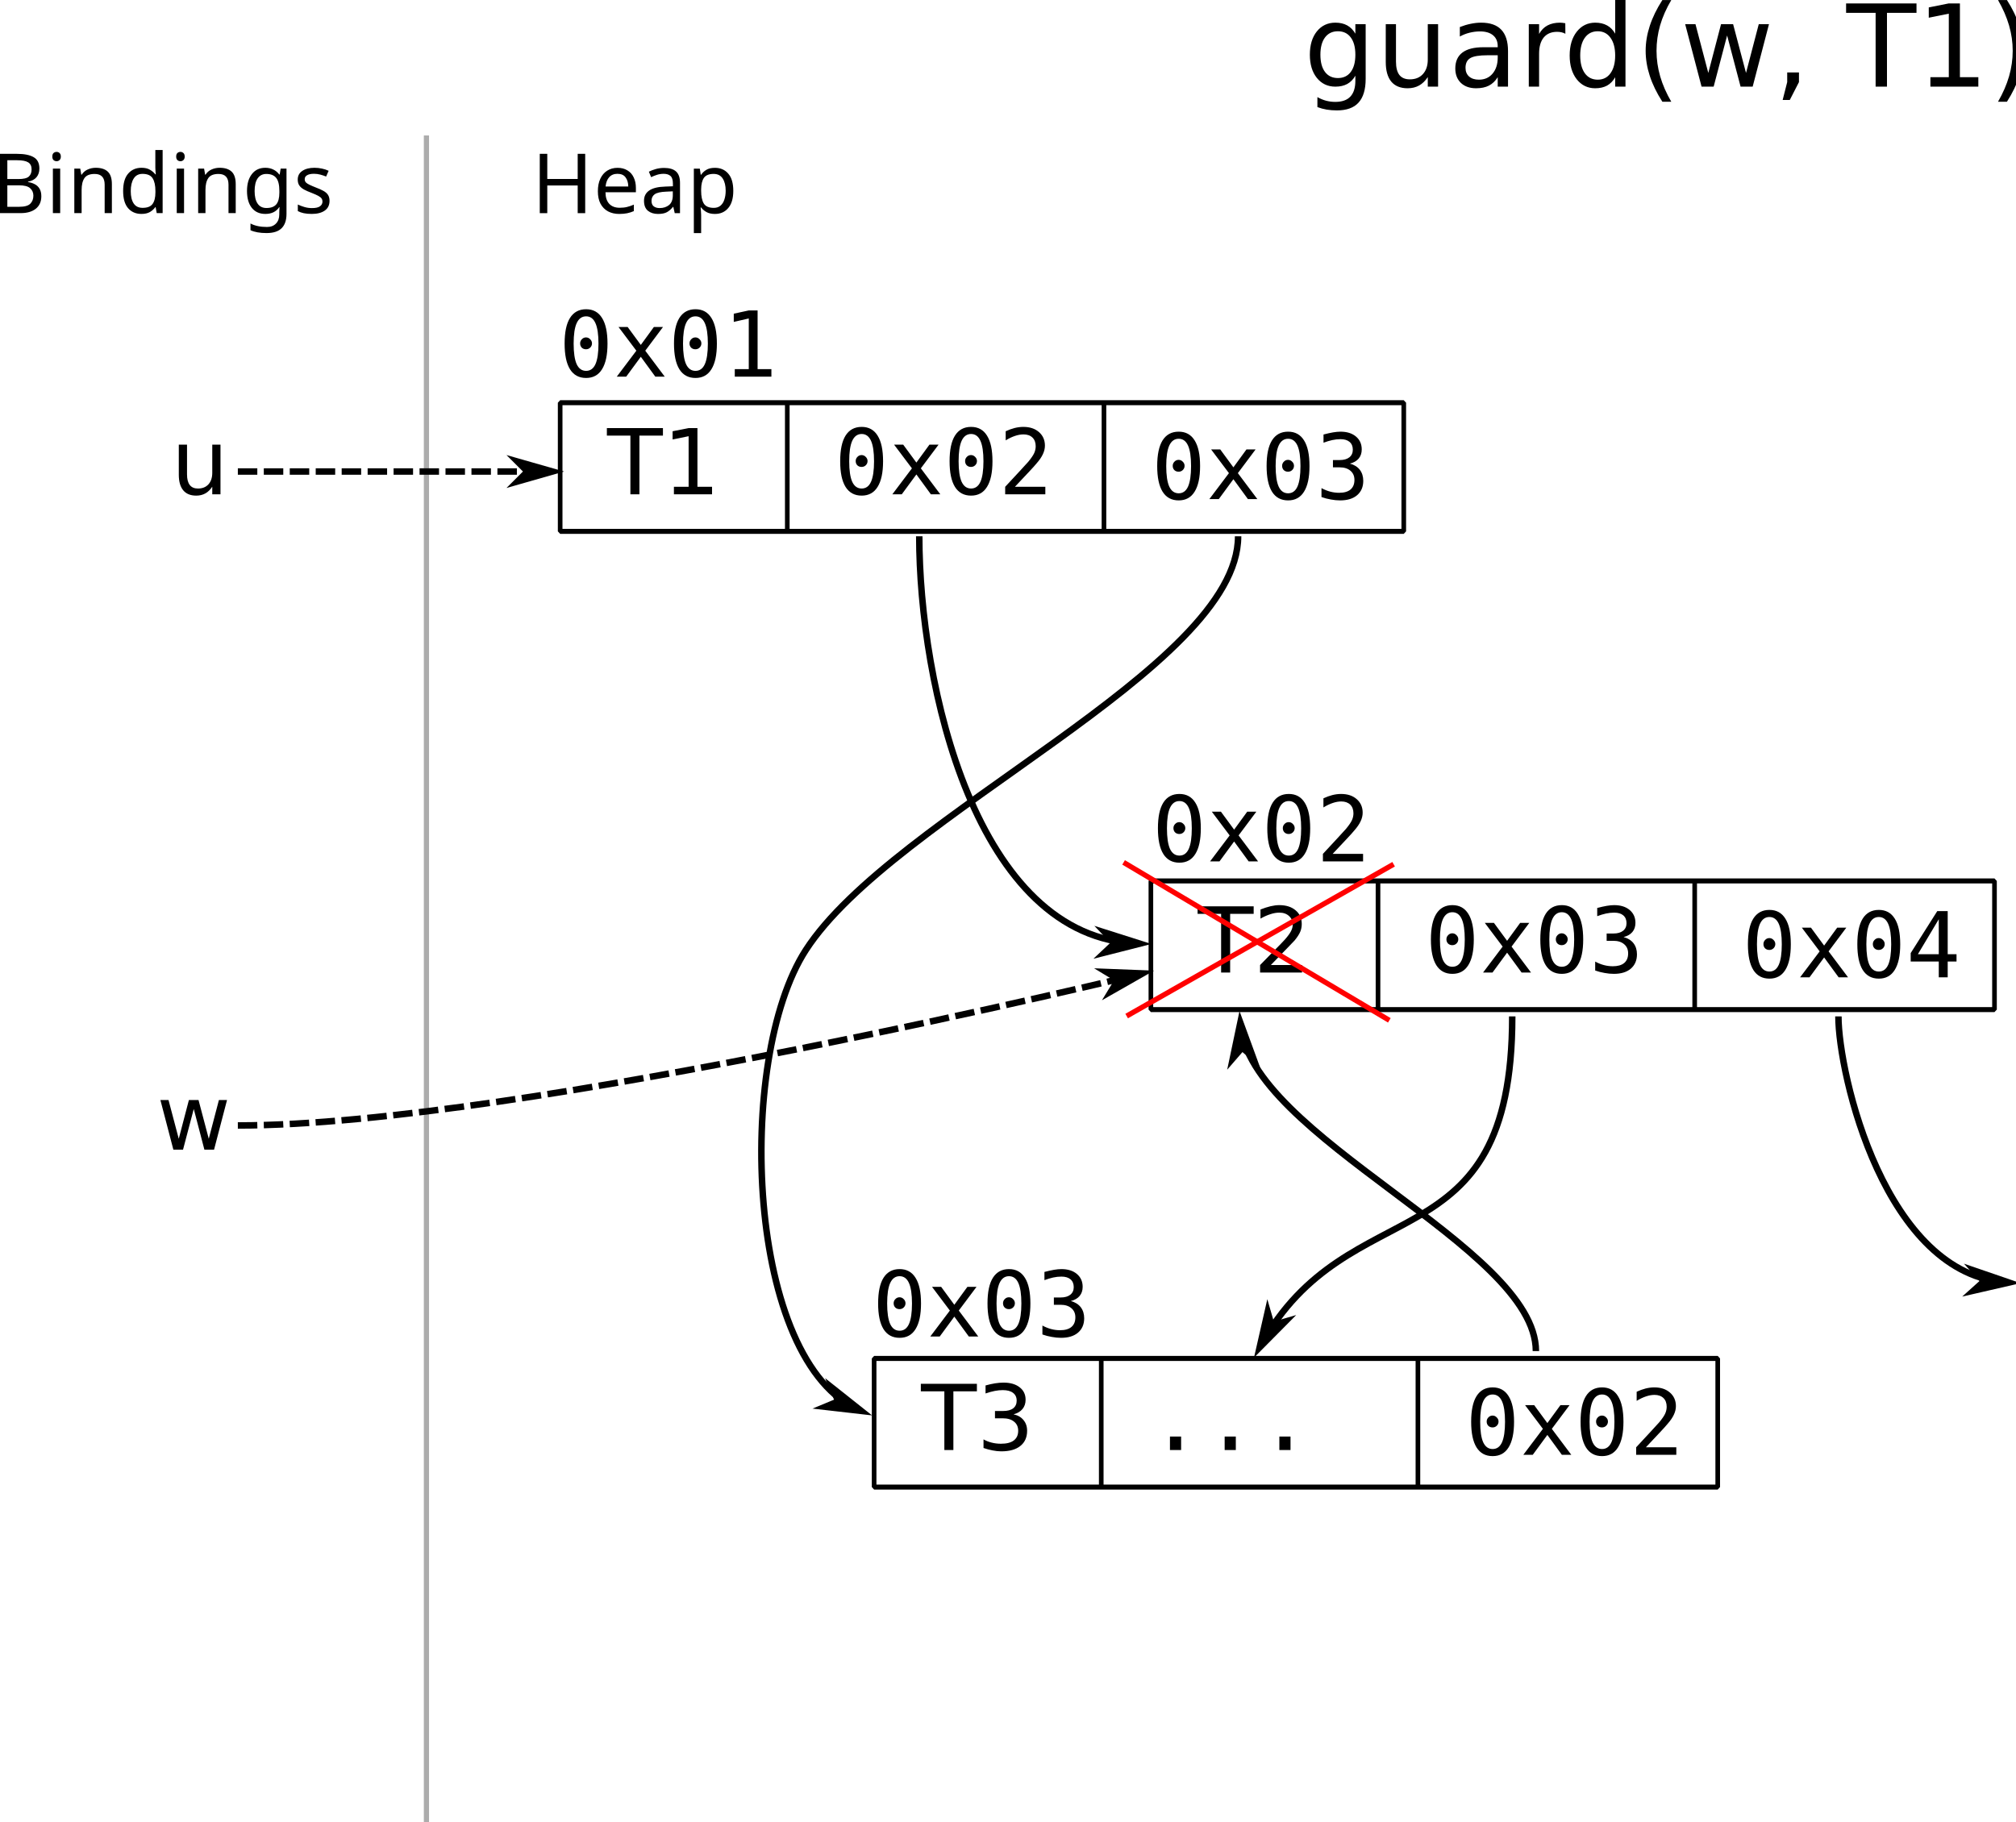
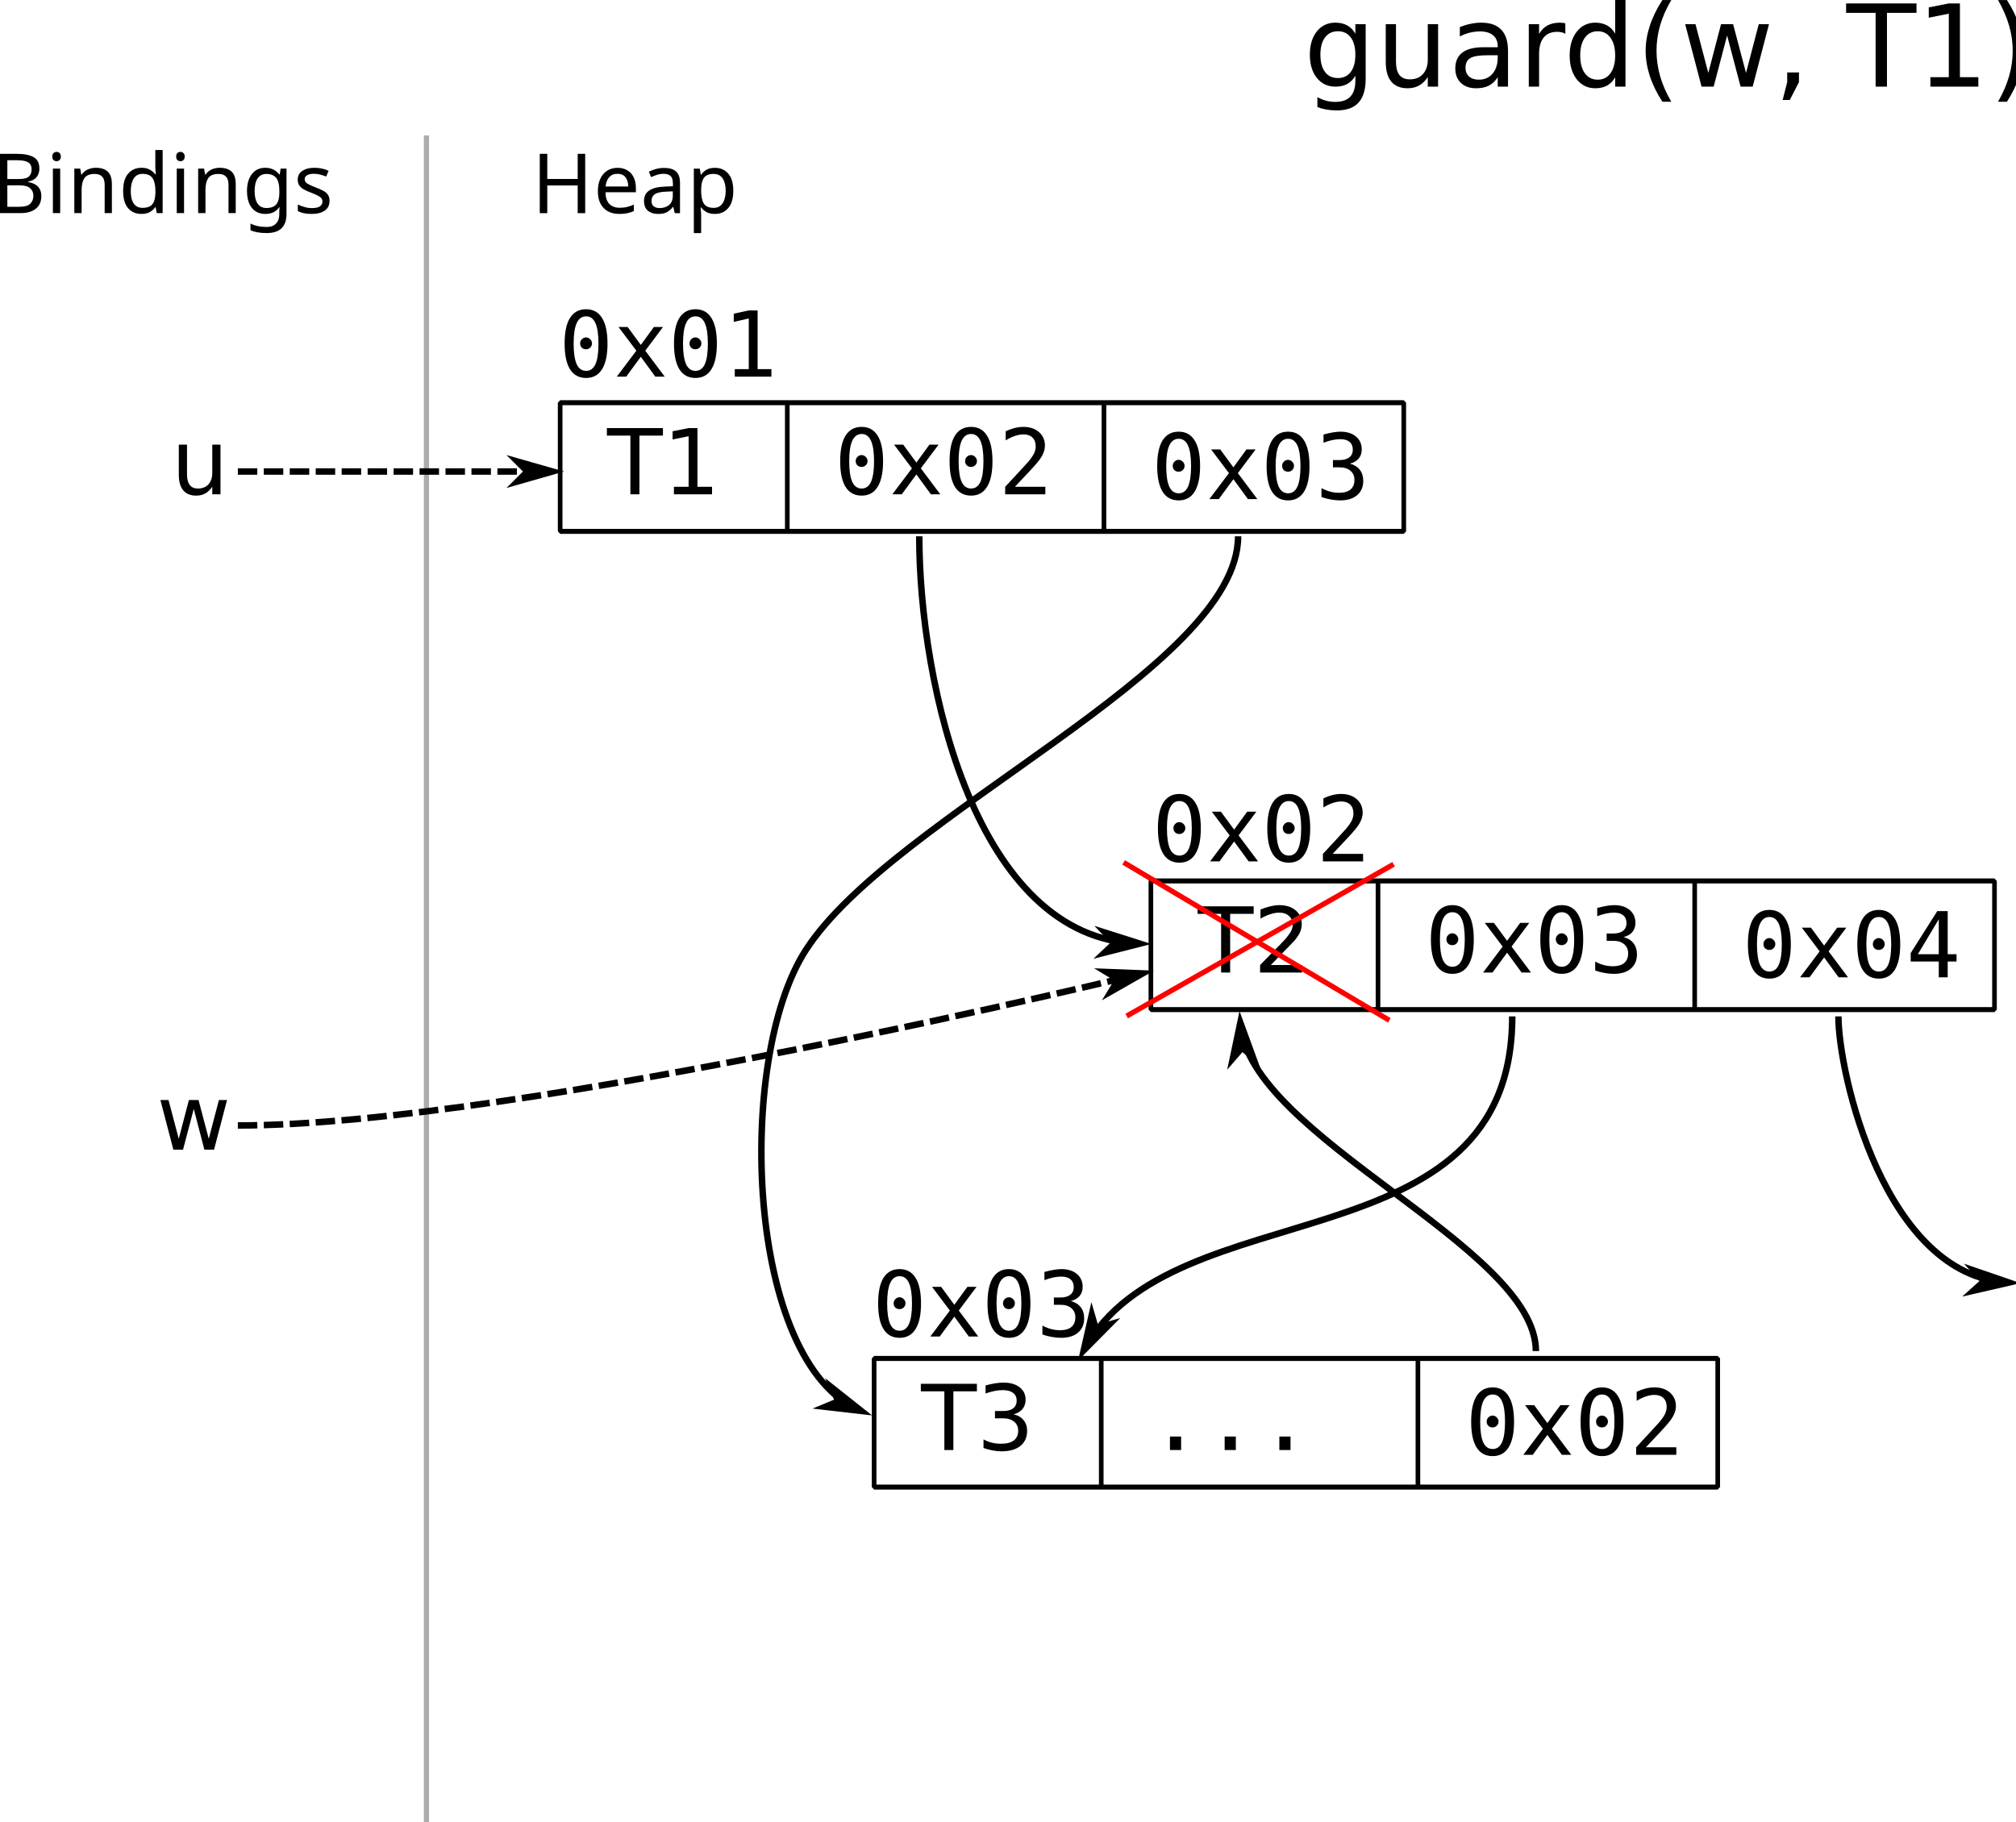
<svg xmlns="http://www.w3.org/2000/svg" id="svg2" version="1.1" width="388.334" height="350.986" xml:space="preserve">
  <defs id="defs6">
    <marker orient="auto" refY="0" refX="0" id="Arrow1Mend" style="overflow:visible">
      <path id="path4114" d="M 0,0 5,-5 -12.5,0 5,5 0,0 z" style="fill-rule:evenodd;stroke:#000000;stroke-width:1pt;marker-start:none" transform="matrix(-0.4,0,0,-0.4,-4,0)" />
    </marker>
    <marker orient="auto" refY="0" refX="0" id="Arrow1Lend" style="overflow:visible">
      <path id="path4108" d="M 0,0 5,-5 -12.5,0 5,5 0,0 z" style="fill-rule:evenodd;stroke:#000000;stroke-width:1pt;marker-start:none" transform="matrix(-0.8,0,0,-0.8,-10,0)" />
    </marker>
    <marker orient="auto" refY="0" refX="0" id="Arrow1Mend-3" style="overflow:visible">
      <path id="path4114-1" d="M 0,0 5,-5 -12.5,0 5,5 0,0 z" style="fill-rule:evenodd;stroke:#000000;stroke-width:1pt;marker-start:none" transform="matrix(-0.4,0,0,-0.4,-4,0)" />
    </marker>
    <marker orient="auto" refY="0" refX="0" id="Arrow1Mend-38" style="overflow:visible">
      <path id="path4114-2" d="M 0,0 5,-5 -12.5,0 5,5 0,0 z" style="fill-rule:evenodd;stroke:#000000;stroke-width:1pt;marker-start:none" transform="matrix(-0.4,0,0,-0.4,-4,0)" />
    </marker>
    <marker orient="auto" refY="0" refX="0" id="Arrow1Mend-5" style="overflow:visible">
      <path id="path4114-8" d="M 0,0 5,-5 -12.5,0 5,5 0,0 z" style="fill-rule:evenodd;stroke:#000000;stroke-width:1pt;marker-start:none" transform="matrix(-0.4,0,0,-0.4,-4,0)" />
    </marker>
    <marker orient="auto" refY="0" refX="0" id="Arrow1Mend-8" style="overflow:visible">
      <path id="path4114-6" d="M 0,0 5,-5 -12.5,0 5,5 0,0 z" style="fill-rule:evenodd;stroke:#000000;stroke-width:1pt;marker-start:none" transform="matrix(-0.4,0,0,-0.4,-4,0)" />
    </marker>
    <marker orient="auto" refY="0" refX="0" id="Arrow1Mend-52" style="overflow:visible">
      <path id="path4114-3" d="M 0,0 5,-5 -12.5,0 5,5 0,0 z" style="fill-rule:evenodd;stroke:#000000;stroke-width:1pt;marker-start:none" transform="matrix(-0.4,0,0,-0.4,-4,0)" />
    </marker>
    <marker orient="auto" refY="0" refX="0" id="Arrow1Mend-4" style="overflow:visible">
      <path id="path4114-7" d="M 0,0 5,-5 -12.5,0 5,5 0,0 z" style="fill-rule:evenodd;stroke:#000000;stroke-width:1pt;marker-start:none" transform="matrix(-0.4,0,0,-0.4,-4,0)" />
    </marker>
    <marker orient="auto" refY="0" refX="0" id="Arrow1Mend-49" style="overflow:visible">
      <path id="path4114-24" d="M 0,0 5,-5 -12.5,0 5,5 0,0 z" style="fill-rule:evenodd;stroke:#000000;stroke-width:1pt;marker-start:none" transform="matrix(-0.4,0,0,-0.4,-4,0)" />
    </marker>
    <marker orient="auto" refY="0" refX="0" id="Arrow1Mend-6" style="overflow:visible">
      <path id="path4114-5" d="M 0,0 5,-5 -12.5,0 5,5 0,0 z" style="fill-rule:evenodd;stroke:#000000;stroke-width:1pt;marker-start:none" transform="matrix(-0.4,0,0,-0.4,-4,0)" />
    </marker>
    <marker orient="auto" refY="0" refX="0" id="Arrow1Mend-61" style="overflow:visible">
      <path id="path4114-79" d="M 0,0 5,-5 -12.5,0 5,5 0,0 z" style="fill-rule:evenodd;stroke:#000000;stroke-width:1pt;marker-start:none" transform="matrix(-0.4,0,0,-0.4,-4,0)" />
    </marker>
    <marker orient="auto" refY="0" refX="0" id="marker5667" style="overflow:visible">
      <path id="path5669" d="M 0,0 5,-5 -12.5,0 5,5 0,0 z" style="fill-rule:evenodd;stroke:#000000;stroke-width:1pt;marker-start:none" transform="matrix(-0.4,0,0,-0.4,-4,0)" />
    </marker>
    <marker orient="auto" refY="0" refX="0" id="marker5671" style="overflow:visible">
      <path id="path5673" d="M 0,0 5,-5 -12.5,0 5,5 0,0 z" style="fill-rule:evenodd;stroke:#000000;stroke-width:1pt;marker-start:none" transform="matrix(-0.4,0,0,-0.4,-4,0)" />
    </marker>
    <marker orient="auto" refY="0" refX="0" id="Arrow1Mend-60" style="overflow:visible">
      <path id="path4114-9" d="M 0,0 5,-5 -12.5,0 5,5 0,0 z" style="fill-rule:evenodd;stroke:#000000;stroke-width:1pt;marker-start:none" transform="matrix(-0.4,0,0,-0.4,-4,0)" />
    </marker>
    <marker orient="auto" refY="0" refX="0" id="Arrow1Mend-64" style="overflow:visible">
      <path id="path4114-70" d="M 0,0 5,-5 -12.5,0 5,5 0,0 z" style="fill-rule:evenodd;stroke:#000000;stroke-width:1pt;marker-start:none" transform="matrix(-0.4,0,0,-0.4,-4,0)" />
    </marker>
    <marker orient="auto" refY="0" refX="0" id="Arrow1Lend-0" style="overflow:visible">
      <path id="path4108-9" d="M 0,0 5,-5 -12.5,0 5,5 0,0 z" style="fill-rule:evenodd;stroke:#000000;stroke-width:1pt;marker-start:none" transform="matrix(-0.8,0,0,-0.8,-10,0)" />
    </marker>
+     <marker orient="auto" refY="0" refX="0" id="Arrow1Mend-65" style="overflow:visible">
+       <path id="path4114-71" d="M 0,0 5,-5 -12.5,0 5,5 0,0 z" style="fill-rule:evenodd;stroke:#000000;stroke-width:1pt;marker-start:none" transform="matrix(-0.4,0,0,-0.4,-4,0)" />
+     </marker>
  </defs>
  <g id="g10" transform="matrix(1.25,0,0,-1.25,101.9578,305.7391)" style="display:inline">
    <path id="path62" style="fill:none;stroke:#000000;stroke-width:1;stroke-linecap:butt;stroke-linejoin:miter;stroke-miterlimit:1;stroke-opacity:1;stroke-dasharray:none;marker-mid:none;marker-end:url(#Arrow1Mend)" d="m 60.093,161.926 c 0,-22.67 8.641,-62.048 33.821,-62.783" />
    <path id="path92" style="color:#000000;fill:none;stroke:#000000;stroke-width:1;stroke-linecap:butt;stroke-linejoin:miter;stroke-miterlimit:1;stroke-opacity:1;stroke-dasharray:none;stroke-dashoffset:0;marker:none;marker-end:url(#Arrow1Mend);visibility:visible;display:inline;overflow:visible;enable-background:accumulate" d="m 109.226,161.926 c 0,-20.36 -53.175,-42.932 -66.63,-63.798 C 31.673,81.19 33.4,34.455 51.004,27.174" />
-     <path id="path98" style="color:#000000;fill:none;stroke:#000000;stroke-width:1;stroke-linecap:butt;stroke-linejoin:miter;stroke-miterlimit:1;stroke-opacity:1;stroke-dasharray:none;stroke-dashoffset:0;marker:none;marker-end:url(#Arrow1Mend);visibility:visible;display:inline;overflow:visible;enable-background:accumulate" d="m 151.471,87.926 c 0,-38.98 -25.137,-25.916 -38.847,-50.876" />
    <path id="path112" style="color:#000000;fill:none;stroke:#000000;stroke-width:1;stroke-linecap:butt;stroke-linejoin:miter;stroke-miterlimit:1;stroke-opacity:1;stroke-dasharray:none;stroke-dashoffset:0;marker:none;marker-end:url(#Arrow1Mend);visibility:visible;display:inline;overflow:visible;enable-background:accumulate" d="m 201.735,87.926 c 0,-8.85 7.168,-40.017 26.117,-41.017" />
    <path id="path118" style="color:#000000;fill:none;stroke:#000000;stroke-width:1;stroke-linecap:butt;stroke-linejoin:miter;stroke-miterlimit:1;stroke-opacity:1;stroke-dasharray:none;stroke-dashoffset:0;marker:none;marker-end:url(#Arrow1Mend);visibility:visible;display:inline;overflow:visible;enable-background:accumulate" d="m 155.117,36.339 c 0,16.11 -44.287,33.074 -45.534,50.449" />
    <g id="g5809">
      <text transform="scale(1,-1)" style="font-size:14px;font-style:normal;font-variant:normal;font-weight:normal;font-stretch:normal;text-align:start;line-height:125%;writing-mode:lr-tb;text-anchor:start;font-family:Andale Mono;-inkscape-font-specification:Andale Mono" id="text26-9" x="95.964" y="-111.82">
        <tspan style="font-size:14px;font-style:normal;font-variant:normal;font-weight:normal;font-stretch:normal;text-align:start;line-height:125%;writing-mode:lr-tb;text-anchor:start;fill:#000000;fill-opacity:1;fill-rule:nonzero;stroke:none;font-family:Andale Mono;-inkscape-font-specification:Andale Mono" x="95.964 104.964 113.964 122.964" y="-111.82" id="tspan28-5">0x02</tspan>
      </text>
      <g id="g5153-4" transform="translate(91.03113,-73.71575)">
        <g id="g16-2">
          <text id="text18-6" transform="matrix(1,0,0,-1,12,168.4)" style="font-size:14px;font-style:normal;font-variant:normal;font-weight:normal;font-stretch:normal;text-align:start;line-height:125%;writing-mode:lr-tb;text-anchor:start;font-family:Bitstream Vera Sans;-inkscape-font-specification:Bitstream Vera Sans">
            <tspan id="tspan20-8" y="0" x="0" style="font-size:14px;font-style:normal;font-variant:normal;font-weight:normal;font-stretch:normal;text-align:start;line-height:125%;writing-mode:lr-tb;text-anchor:start;fill:#000000;fill-opacity:1;fill-rule:nonzero;stroke:none;font-family:Bitstream Vera Sans;-inkscape-font-specification:Bitstream Vera Sans">T2</tspan>
          </text>
        </g>
        <g id="g24-7">
          <text id="text26-8" transform="matrix(1,0,0,-1,47,168.4)" style="font-size:14px;font-style:normal;font-variant:normal;font-weight:normal;font-stretch:normal;text-align:start;line-height:125%;writing-mode:lr-tb;text-anchor:start;font-family:Andale Mono;-inkscape-font-specification:Andale Mono">
            <tspan id="tspan28-59" y="0" x="0 9 18" style="font-size:14px;font-style:normal;font-variant:normal;font-weight:normal;font-stretch:normal;text-align:start;line-height:125%;writing-mode:lr-tb;text-anchor:start;fill:#000000;fill-opacity:1;fill-rule:nonzero;stroke:none;font-family:Andale Mono;-inkscape-font-specification:Andale Mono">0x03</tspan>
          </text>
        </g>
        <g id="g5121-8" transform="matrix(1,0,0,1.080744,0.7548638,-13.51353)">
          <path d="m 4,163.038 130,0 0,18.347 -130,0 0,-18.347 z" style="fill:none;stroke:#000000;stroke-width:0.714;stroke-linecap:butt;stroke-linejoin:miter;stroke-miterlimit:1;stroke-opacity:1;stroke-dasharray:none" id="path14-3" />
          <path d="m 39,163.038 0,18.347" style="fill:none;stroke:#000000;stroke-width:0.714;stroke-linecap:butt;stroke-linejoin:miter;stroke-miterlimit:1;stroke-opacity:1;stroke-dasharray:none" id="path22-6" />
          <path d="m 87.8,163.038 0,18.347" style="fill:none;stroke:#000000;stroke-width:0.714;stroke-linecap:butt;stroke-linejoin:miter;stroke-miterlimit:1;stroke-opacity:1;stroke-dasharray:none" id="path30-4" />
        </g>
        <g transform="translate(-42.1464,73.26363)" id="g48-3-7">
          <text id="text50-5-1" transform="matrix(1,0,0,-1,138,94.4)" style="font-size:14px;font-style:normal;font-variant:normal;font-weight:normal;font-stretch:normal;text-indent:0;text-align:start;text-decoration:none;line-height:125%;letter-spacing:normal;word-spacing:normal;text-transform:none;direction:ltr;block-progression:tb;writing-mode:lr-tb;text-anchor:start;baseline-shift:baseline;color:#000000;fill:#000000;fill-opacity:1;fill-rule:nonzero;stroke:none;stroke-width:1;marker:none;visibility:visible;display:inline;overflow:visible;enable-background:accumulate;font-family:Andale Mono;-inkscape-font-specification:Andale Mono">
            <tspan id="tspan52-7-5" y="0" x="0 9 18" style="font-size:14px;font-style:normal;font-variant:normal;font-weight:normal;font-stretch:normal;text-indent:0;text-align:start;text-decoration:none;line-height:125%;letter-spacing:normal;word-spacing:normal;text-transform:none;direction:ltr;block-progression:tb;writing-mode:lr-tb;text-anchor:start;baseline-shift:baseline;color:#000000;fill:#000000;fill-opacity:1;fill-rule:nonzero;stroke:none;stroke-width:1;marker:none;visibility:visible;display:inline;overflow:visible;enable-background:accumulate;font-family:Andale Mono;-inkscape-font-specification:Andale Mono">0x04</tspan>
          </text>
        </g>
      </g>
    </g>
    <text xml:space="preserve" style="font-size:9.6px;font-style:normal;font-variant:normal;font-weight:normal;font-stretch:normal;text-align:start;line-height:125%;letter-spacing:0px;word-spacing:0px;writing-mode:lr-tb;text-anchor:start;fill:#000000;fill-opacity:1;stroke:none;font-family:Sans;-inkscape-font-specification:Sans" x="0.377" y="-211.739" id="text5282" transform="scale(1,-1)">
      <tspan id="tspan5284" x="0.377" y="-211.739" style="font-size:12.8px;font-style:normal;font-variant:normal;font-weight:normal;font-stretch:normal;text-align:start;line-height:125%;writing-mode:lr-tb;text-anchor:start;font-family:Sans;-inkscape-font-specification:Sans">Heap</tspan>
    </text>
    <g id="g5827">
      <g id="g5153">
        <g id="g16">
          <text id="text18" transform="matrix(1,0,0,-1,12,168.4)" style="font-size:14px;font-style:normal;font-variant:normal;font-weight:normal;font-stretch:normal;text-align:start;line-height:125%;writing-mode:lr-tb;text-anchor:start;font-family:Bitstream Vera Sans;-inkscape-font-specification:Bitstream Vera Sans">
            <tspan id="tspan20" y="0" x="0 10.277" style="font-size:14px;font-style:normal;font-variant:normal;font-weight:normal;font-stretch:normal;text-align:start;line-height:125%;writing-mode:lr-tb;text-anchor:start;fill:#000000;fill-opacity:1;fill-rule:nonzero;stroke:none;font-family:Bitstream Vera Sans;-inkscape-font-specification:Bitstream Vera Sans">T1</tspan>
          </text>
        </g>
        <g id="g24">
          <text id="text26" transform="matrix(1,0,0,-1,47,168.4)" style="font-size:14px;font-style:normal;font-variant:normal;font-weight:normal;font-stretch:normal;text-align:start;line-height:125%;writing-mode:lr-tb;text-anchor:start;font-family:Andale Mono;-inkscape-font-specification:Andale Mono">
            <tspan id="tspan28" y="0" x="0 9 18 27" style="font-size:14px;font-style:normal;font-variant:normal;font-weight:normal;font-stretch:normal;text-align:start;line-height:125%;writing-mode:lr-tb;text-anchor:start;fill:#000000;fill-opacity:1;fill-rule:nonzero;stroke:none;font-family:Andale Mono;-inkscape-font-specification:Andale Mono">0x02</tspan>
          </text>
        </g>
        <g id="g5121" transform="matrix(1,0,0,1.080744,0.7548638,-13.51353)">
          <path d="m 4,163.038 130,0 0,18.347 -130,0 0,-18.347 z" style="fill:none;stroke:#000000;stroke-width:0.714;stroke-linecap:butt;stroke-linejoin:miter;stroke-miterlimit:1;stroke-opacity:1;stroke-dasharray:none" id="path14" />
          <path d="m 39,163.038 0,18.347" style="fill:none;stroke:#000000;stroke-width:0.714;stroke-linecap:butt;stroke-linejoin:miter;stroke-miterlimit:1;stroke-opacity:1;stroke-dasharray:none" id="path22" />
          <path d="m 87.8,163.038 0,18.347" style="fill:none;stroke:#000000;stroke-width:0.714;stroke-linecap:butt;stroke-linejoin:miter;stroke-miterlimit:1;stroke-opacity:1;stroke-dasharray:none" id="path30" />
        </g>
        <g transform="translate(-42.1464,73.26363)" id="g48-3">
          <text id="text50-5" transform="matrix(1,0,0,-1,138,94.4)" style="font-size:14px;font-style:normal;font-variant:normal;font-weight:normal;font-stretch:normal;text-indent:0;text-align:start;text-decoration:none;line-height:125%;letter-spacing:normal;word-spacing:normal;text-transform:none;direction:ltr;block-progression:tb;writing-mode:lr-tb;text-anchor:start;baseline-shift:baseline;color:#000000;fill:#000000;fill-opacity:1;fill-rule:nonzero;stroke:none;stroke-width:1;marker:none;visibility:visible;display:inline;overflow:visible;enable-background:accumulate;font-family:Andale Mono;-inkscape-font-specification:Andale Mono">
            <tspan id="tspan52-7" y="0" x="0 9 18 27" style="font-size:14px;font-style:normal;font-variant:normal;font-weight:normal;font-stretch:normal;text-indent:0;text-align:start;text-decoration:none;line-height:125%;letter-spacing:normal;word-spacing:normal;text-transform:none;direction:ltr;block-progression:tb;writing-mode:lr-tb;text-anchor:start;baseline-shift:baseline;color:#000000;fill:#000000;fill-opacity:1;fill-rule:nonzero;stroke:none;stroke-width:1;marker:none;visibility:visible;display:inline;overflow:visible;enable-background:accumulate;font-family:Andale Mono;-inkscape-font-specification:Andale Mono">0x03</tspan>
          </text>
        </g>
      </g>
      <text transform="scale(1,-1)" style="font-size:14px;font-style:normal;font-variant:normal;font-weight:normal;font-stretch:normal;text-align:start;line-height:125%;writing-mode:lr-tb;text-anchor:start;font-family:Andale Mono;-inkscape-font-specification:Andale Mono" id="text26-9-3" x="4.536" y="-186.535">
        <tspan style="font-size:14px;font-style:normal;font-variant:normal;font-weight:normal;font-stretch:normal;text-align:start;line-height:125%;writing-mode:lr-tb;text-anchor:start;fill:#000000;fill-opacity:1;fill-rule:nonzero;stroke:none;font-family:Andale Mono;-inkscape-font-specification:Andale Mono" x="4.536 13.536 22.536" y="-186.535" id="tspan28-5-9">0x01</tspan>
      </text>
    </g>
    <text xml:space="preserve" style="font-size:12px;font-style:normal;font-variant:normal;font-weight:normal;font-stretch:normal;text-align:start;line-height:125%;letter-spacing:0px;word-spacing:0px;writing-mode:lr-tb;text-anchor:start;fill:#000000;fill-opacity:1;stroke:none;font-family:Bitstream Vera Sans;-inkscape-font-specification:Bitstream Vera Sans" x="157.106" y="102.378" id="text5341" transform="matrix(0.8,0,0,-0.8,0,194)">
      <tspan id="tspan5343" x="157.106" y="102.378"> </tspan>
    </text>
    <g id="g5791">
      <g id="g5153-4-3" transform="translate(48.38132,-147.315)">
        <g id="g16-2-2">
          <text id="text18-6-8" transform="matrix(1,0,0,-1,12,168.4)" style="font-size:14px;font-style:normal;font-variant:normal;font-weight:normal;font-stretch:normal;text-align:start;line-height:125%;writing-mode:lr-tb;text-anchor:start;font-family:Bitstream Vera Sans;-inkscape-font-specification:Bitstream Vera Sans">
            <tspan id="tspan20-8-7" y="0" x="0" style="font-size:14px;font-style:normal;font-variant:normal;font-weight:normal;font-stretch:normal;text-align:start;line-height:125%;writing-mode:lr-tb;text-anchor:start;fill:#000000;fill-opacity:1;fill-rule:nonzero;stroke:none;font-family:Bitstream Vera Sans;-inkscape-font-specification:Bitstream Vera Sans">T3</tspan>
          </text>
        </g>
        <g id="g24-7-1">
          <text id="text26-8-6" transform="matrix(1,0,0,-1,47,168.4)" style="font-size:14px;font-style:normal;font-variant:normal;font-weight:normal;font-stretch:normal;text-align:start;line-height:125%;writing-mode:lr-tb;text-anchor:start;font-family:Andale Mono;-inkscape-font-specification:Andale Mono">
            <tspan y="0" x="0" id="tspan28-59-1" style="font-size:14px;font-style:normal;font-variant:normal;font-weight:normal;font-stretch:normal;text-align:start;line-height:125%;writing-mode:lr-tb;text-anchor:start;fill:#000000;fill-opacity:1;fill-rule:nonzero;stroke:none;font-family:Andale Mono;-inkscape-font-specification:Andale Mono">...</tspan>
          </text>
        </g>
        <g id="g5121-8-9" transform="matrix(1,0,0,1.080744,0.7548638,-13.51353)">
          <path d="m 4,163.038 130,0 0,18.347 -130,0 0,-18.347 z" style="fill:none;stroke:#000000;stroke-width:0.714;stroke-linecap:butt;stroke-linejoin:miter;stroke-miterlimit:1;stroke-opacity:1;stroke-dasharray:none" id="path14-3-1" />
          <path d="m 39,163.038 0,18.347" style="fill:none;stroke:#000000;stroke-width:0.714;stroke-linecap:butt;stroke-linejoin:miter;stroke-miterlimit:1;stroke-opacity:1;stroke-dasharray:none" id="path22-6-2" />
          <path d="m 87.8,163.038 0,18.347" style="fill:none;stroke:#000000;stroke-width:0.714;stroke-linecap:butt;stroke-linejoin:miter;stroke-miterlimit:1;stroke-opacity:1;stroke-dasharray:none" id="path30-4-1" />
        </g>
        <g transform="translate(-42.1464,73.26363)" id="g48-3-7-4">
          <text id="text50-5-1-6" transform="matrix(1,0,0,-1,138,94.4)" style="font-size:14px;font-style:normal;font-variant:normal;font-weight:normal;font-stretch:normal;text-indent:0;text-align:start;text-decoration:none;line-height:125%;letter-spacing:normal;word-spacing:normal;text-transform:none;direction:ltr;block-progression:tb;writing-mode:lr-tb;text-anchor:start;baseline-shift:baseline;color:#000000;fill:#000000;fill-opacity:1;fill-rule:nonzero;stroke:none;stroke-width:1;marker:none;visibility:visible;display:inline;overflow:visible;enable-background:accumulate;font-family:Andale Mono;-inkscape-font-specification:Andale Mono">
            <tspan id="tspan52-7-5-0" y="0" x="0 9 18" style="font-size:14px;font-style:normal;font-variant:normal;font-weight:normal;font-stretch:normal;text-indent:0;text-align:start;text-decoration:none;line-height:125%;letter-spacing:normal;word-spacing:normal;text-transform:none;direction:ltr;block-progression:tb;writing-mode:lr-tb;text-anchor:start;baseline-shift:baseline;color:#000000;fill:#000000;fill-opacity:1;fill-rule:nonzero;stroke:none;stroke-width:1;marker:none;visibility:visible;display:inline;overflow:visible;enable-background:accumulate;font-family:Andale Mono;-inkscape-font-specification:Andale Mono">0x02</tspan>
          </text>
        </g>
      </g>
      <text transform="scale(1,-1)" style="font-size:14px;font-style:normal;font-variant:normal;font-weight:normal;font-stretch:normal;text-align:start;line-height:125%;writing-mode:lr-tb;text-anchor:start;font-family:Andale Mono;-inkscape-font-specification:Andale Mono" id="text26-9-4" x="52.847" y="-38.582">
        <tspan style="font-size:14px;font-style:normal;font-variant:normal;font-weight:normal;font-stretch:normal;text-align:start;line-height:125%;writing-mode:lr-tb;text-anchor:start;fill:#000000;fill-opacity:1;fill-rule:nonzero;stroke:none;font-family:Andale Mono;-inkscape-font-specification:Andale Mono" x="52.847 61.847 70.847" y="-38.582" id="tspan28-5-2">0x03</tspan>
      </text>
    </g>
    <flowRoot xml:space="preserve" id="flowRoot5398" style="font-size:12px;font-style:normal;font-variant:normal;font-weight:normal;font-stretch:normal;text-align:start;line-height:125%;letter-spacing:0px;word-spacing:0px;writing-mode:lr-tb;text-anchor:start;fill:#000000;fill-opacity:1;stroke:none;font-family:Bitstream Vera Sans;-inkscape-font-specification:Bitstream Vera Sans" transform="matrix(0.8,0,0,-0.8,0,194)">
      <flowRegion id="flowRegion5400">
        <rect id="rect5402" width="116.532" height="107.568" x="-157.578" y="-52.84" />
      </flowRegion>
      <flowPara id="flowPara5404" />
    </flowRoot>
+     <path id="path98-3" style="color:#000000;fill:none;stroke:#000000;stroke-width:1;stroke-linecap:butt;stroke-linejoin:miter;stroke-miterlimit:1;stroke-opacity:1;stroke-dasharray:none;stroke-dashoffset:0;marker:none;marker-end:url(#Arrow1Mend);visibility:visible;display:inline;overflow:visible;enable-background:accumulate" d="m 151.471,87.926 c 0,-38.98 -52.245,-26.371 -65.956,-51.331" />
  </g>
  <g id="layer1" style="display:inline" transform="translate(-22,25.60093)">
    <path style="fill:none;stroke:#acacac;stroke-width:1px;stroke-linecap:butt;stroke-linejoin:miter;stroke-opacity:1" d="m 104.143,0.5 0,325.535" id="path5054" />
    <text xml:space="preserve" style="font-size:16px;font-style:normal;font-variant:normal;font-weight:normal;font-stretch:normal;text-align:start;line-height:125%;letter-spacing:0px;word-spacing:0px;writing-mode:lr-tb;text-anchor:start;fill:#000000;fill-opacity:1;stroke:none;font-family:Sans;-inkscape-font-specification:Sans" x="20.43" y="15.464" id="text5282-3">
      <tspan id="tspan5316" x="20.43" y="15.464">Bindings</tspan>
    </text>
    <g transform="matrix(1.25,0,0,-1.25,123.9578,280.1381)" id="g5433">
      <text transform="scale(1,-1)" id="text18-9" style="font-size:14px;font-style:normal;font-variant:normal;font-weight:normal;font-stretch:normal;text-align:start;line-height:125%;writing-mode:lr-tb;text-anchor:start;font-family:Bitstream Vera Sans;-inkscape-font-specification:Bitstream Vera Sans" x="-55.2" y="-168.4">
        <tspan y="-168.4" id="tspan20-4" x="-55.2" style="font-size:14px;font-style:normal;font-variant:normal;font-weight:normal;font-stretch:normal;text-align:start;line-height:125%;writing-mode:lr-tb;text-anchor:start;fill:#000000;fill-opacity:1;fill-rule:nonzero;stroke:none;font-family:Bitstream Vera Sans;-inkscape-font-specification:Bitstream Vera Sans">u</tspan>
      </text>
      <path id="path5406" d="m -44.914,171.912 c 43.405,0 48.311,0 48.311,0" style="color:#000000;fill:none;stroke:#000000;stroke-width:1;stroke-linecap:butt;stroke-linejoin:miter;stroke-miterlimit:1;stroke-opacity:1;stroke-dasharray:3, 1;stroke-dashoffset:0;marker:none;marker-end:url(#Arrow1Mend);visibility:visible;display:inline;overflow:visible;enable-background:accumulate" />
    </g>
    <g transform="matrix(1.25,0,0,-1.25,123.9578,280.1381)" id="g5650">
      <text transform="scale(1,-1)" y="-67.377" x="-57.443" style="font-size:14px;font-style:normal;font-variant:normal;font-weight:normal;font-stretch:normal;text-align:start;line-height:125%;writing-mode:lr-tb;text-anchor:start;font-family:Bitstream Vera Sans;-inkscape-font-specification:Bitstream Vera Sans" id="text18-9-4-6">
        <tspan style="font-size:14px;font-style:normal;font-variant:normal;font-weight:normal;font-stretch:normal;text-align:start;line-height:125%;writing-mode:lr-tb;text-anchor:start;fill:#000000;fill-opacity:1;fill-rule:nonzero;stroke:none;font-family:Bitstream Vera Sans;-inkscape-font-specification:Bitstream Vera Sans" x="-57.443" id="tspan20-4-3-2" y="-67.377">w</tspan>
      </text>
      <path style="color:#000000;fill:none;stroke:#000000;stroke-width:1;stroke-linecap:butt;stroke-linejoin:miter;stroke-miterlimit:1;stroke-opacity:1;stroke-dasharray:3, 1;stroke-dashoffset:0;marker:none;marker-end:url(#Arrow1Mend);visibility:visible;display:inline;overflow:visible;enable-background:accumulate" d="m -44.914,71.112 c 43.405,0 139.272,23.401 139.272,23.401" id="path5406-0-1" />
    </g>
  </g>
  <g id="layer2" style="display:none" transform="translate(-22,25.60093)">
    <text xml:space="preserve" style="font-size:22px;font-style:normal;font-variant:normal;font-weight:normal;font-stretch:normal;text-align:start;line-height:125%;letter-spacing:0px;word-spacing:0px;writing-mode:lr-tb;text-anchor:start;fill:#000000;fill-opacity:1;stroke:none;display:inline;font-family:Bitstream Vera Sans;-inkscape-font-specification:Bitstream Vera Sans" x="273.094" y="-8.908" id="text5756">
      <tspan id="tspan5758" x="273.094" y="-8.908">guard(u, T1)</tspan>
    </text>
  </g>
  <g id="layer3" style="display:none" transform="translate(-22,25.60093)">
-     <path style="color:#000000;fill:none;stroke:#008000;stroke-width:1.25;stroke-miterlimit:4;stroke-opacity:1;stroke-dasharray:none;marker:none;visibility:visible;display:inline;overflow:visible;enable-background:accumulate" id="path7261" d="m 157.578,90.558 a 27.364,16.984 0 1 1 -54.728,0 27.364,16.984 0 1 1 54.728,0 z" transform="translate(22,-25.60093)" />
+     <path style="color:#000000;fill:none;stroke:#008000;stroke-width:1.25;stroke-miterlimit:4;stroke-opacity:1;stroke-dasharray:none;marker:none;visibility:visible;display:inline;overflow:visible;enable-background:accumulate" id="path7261" d="m 157.578,90.558 c 0,9.38 -12.251,16.984 -27.364,16.984 -15.113,0 -27.364,-7.604 -27.364,-16.984 0,-9.38 12.251,-16.984 27.364,-16.984 15.113,0 27.364,7.604 27.364,16.984 z" transform="translate(22,-25.60093)" />
  </g>
  <g transform="translate(-22,25.60093)" style="display:inline" id="g3545">
    <text id="text3547" y="-8.908" x="273.094" style="font-size:22px;font-style:normal;font-variant:normal;font-weight:normal;font-stretch:normal;text-align:start;line-height:125%;letter-spacing:0px;word-spacing:0px;writing-mode:lr-tb;text-anchor:start;fill:#000000;fill-opacity:1;stroke:none;display:inline;font-family:Bitstream Vera Sans;-inkscape-font-specification:Bitstream Vera Sans" xml:space="preserve">
      <tspan y="-8.908" x="273.094" id="tspan3549">guard(w, T1)</tspan>
    </text>
  </g>
  <g id="layer4" style="display:inline">
    <path id="path4945" d="m 217.023,195.767 51.425,-29.251" style="fill:none;stroke:#ff0000;stroke-width:1px;stroke-linecap:butt;stroke-linejoin:miter;stroke-opacity:1;display:inline" />
    <g transform="translate(-22,25.60093)" id="g4949" style="stroke:#ff0000;stroke-opacity:1;display:inline">
      <path transform="translate(22,-25.60093)" id="path4947" d="m 216.434,166.162 51.189,30.43" style="fill:none;stroke:#ff0000;stroke-width:1px;stroke-linecap:butt;stroke-linejoin:miter;stroke-opacity:1" />
    </g>
  </g>
</svg>
